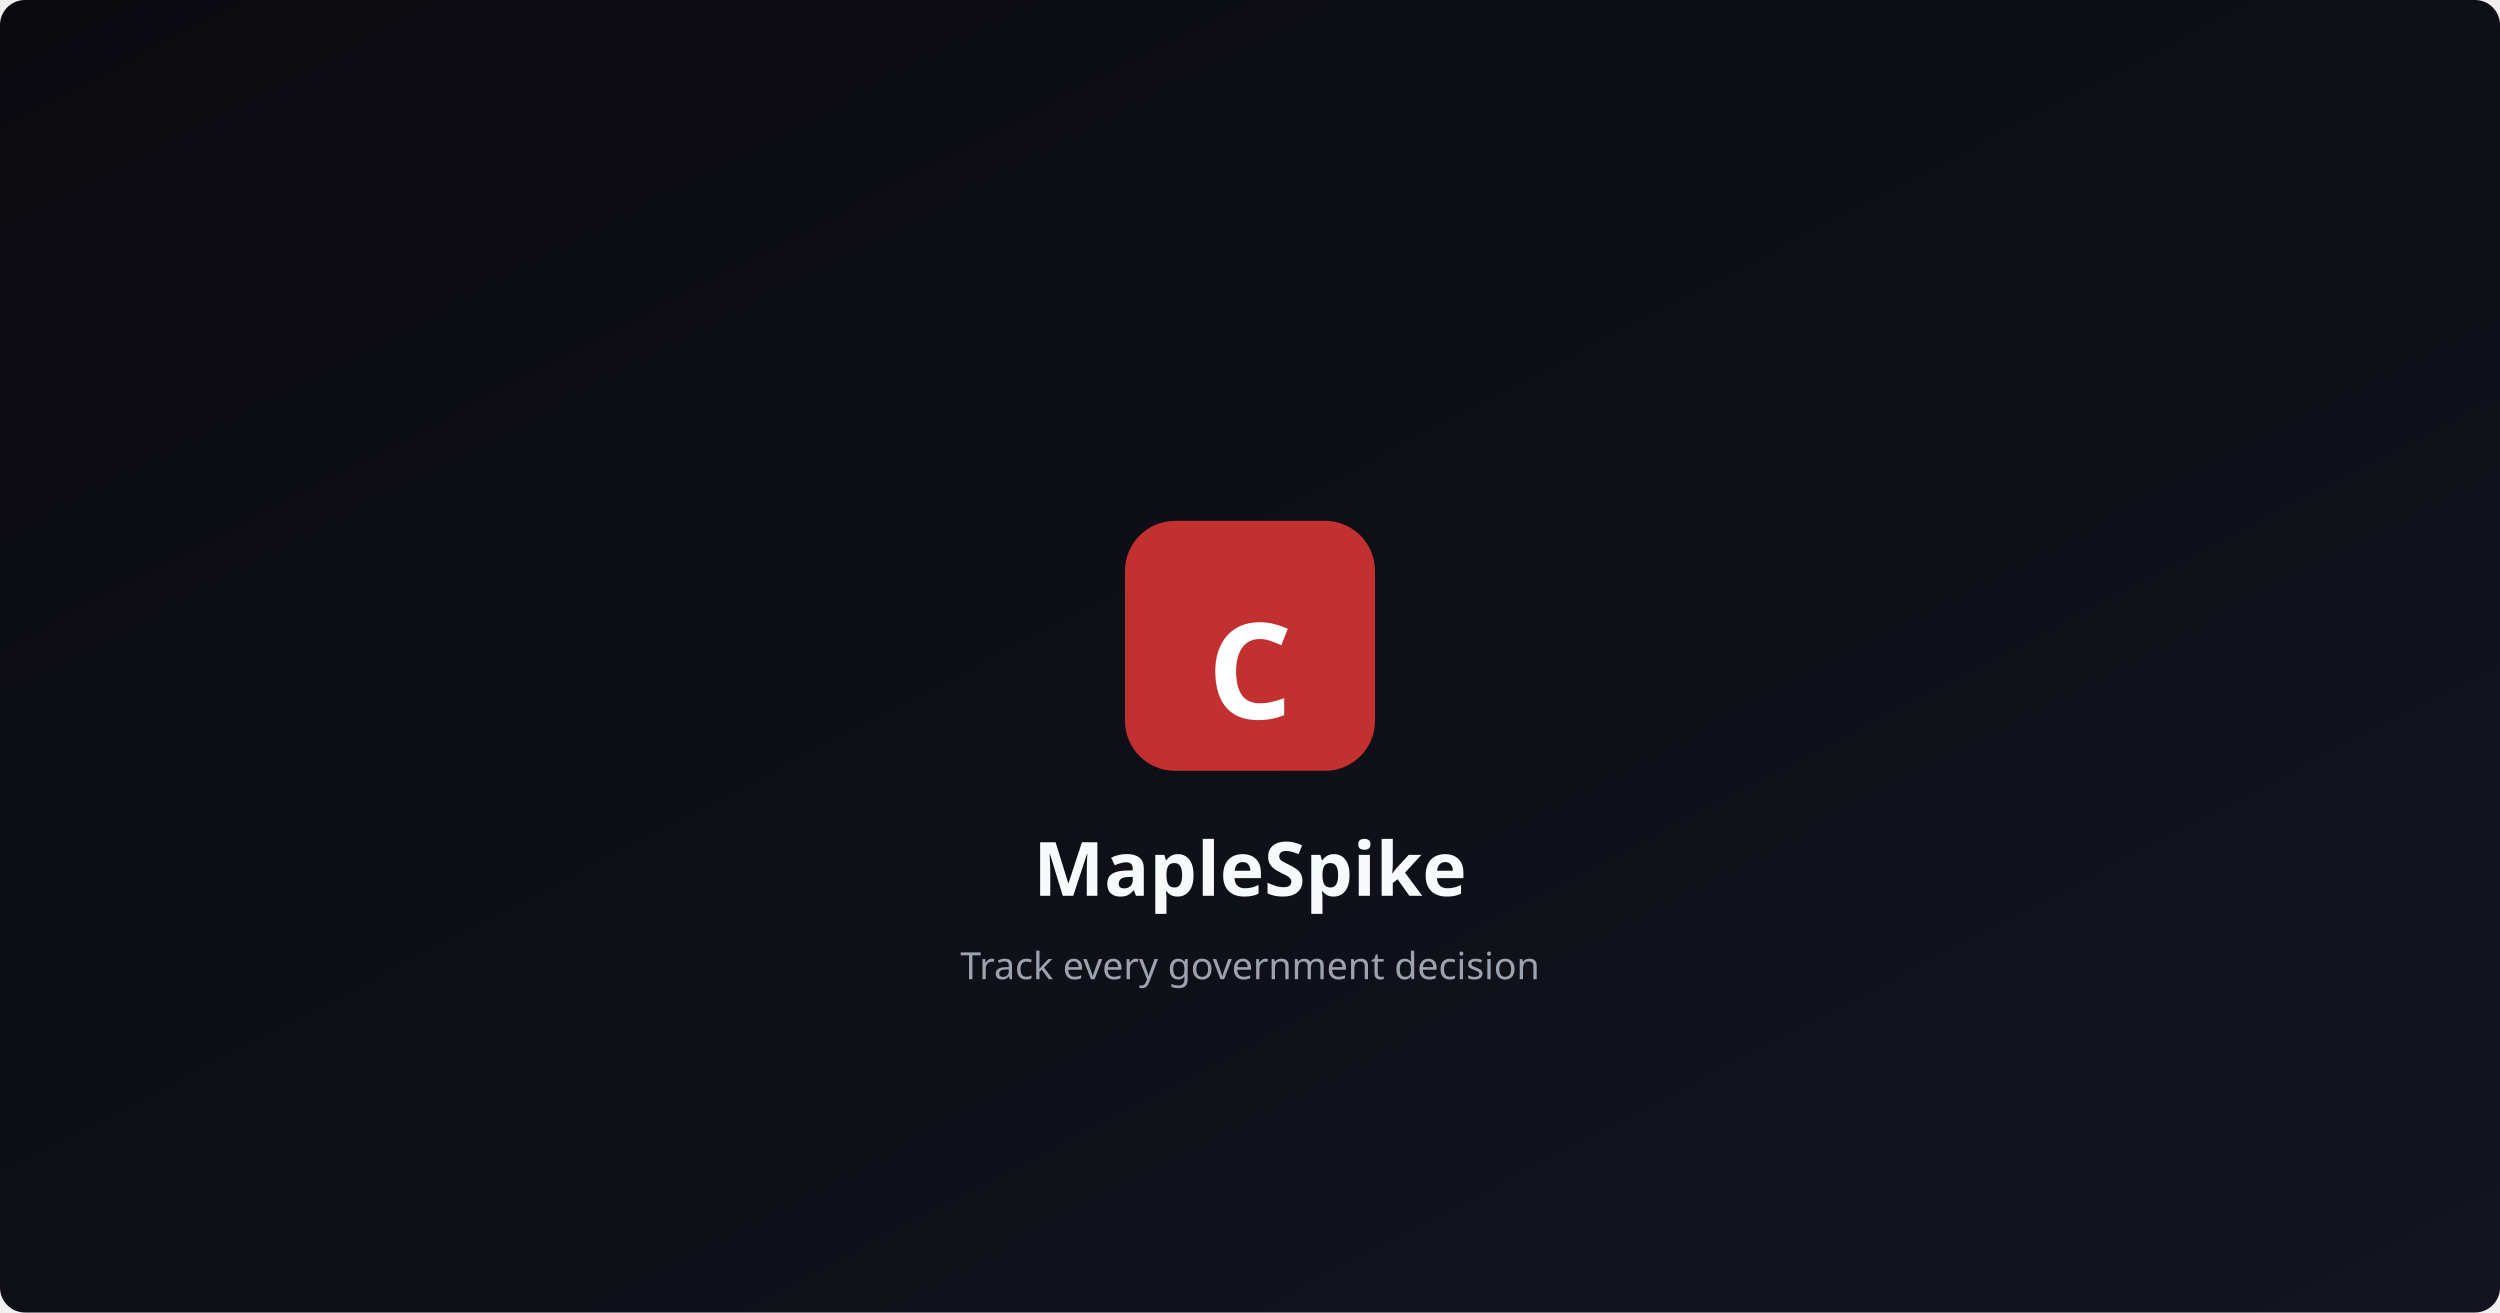
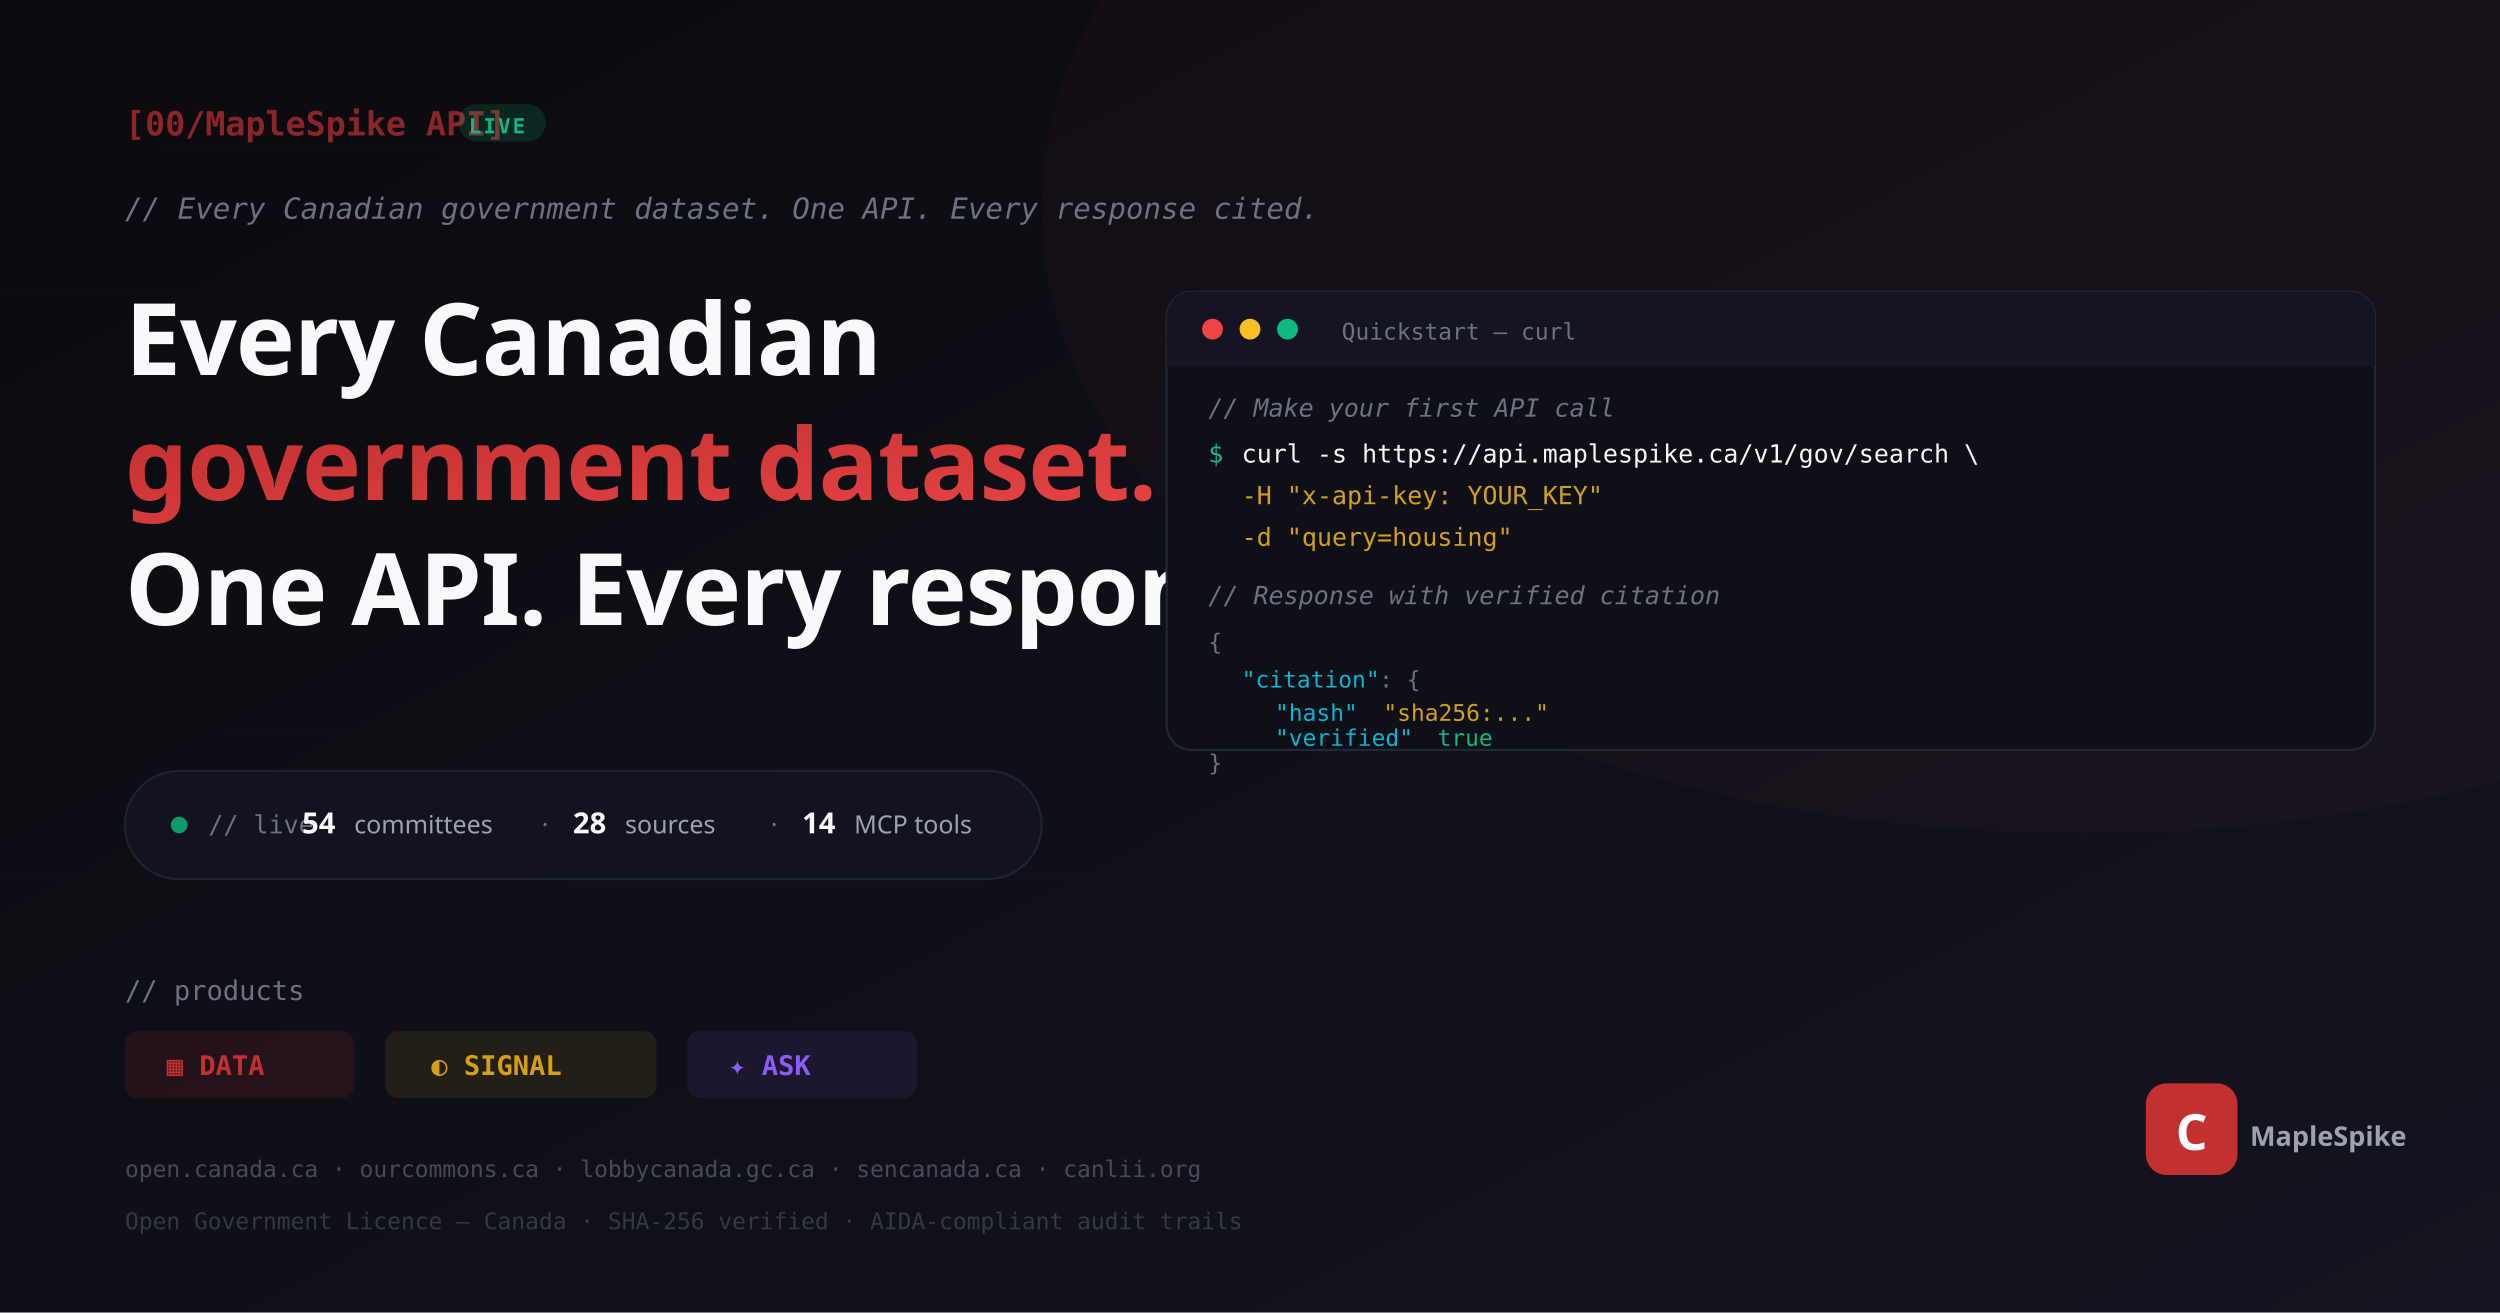
<svg xmlns="http://www.w3.org/2000/svg" viewBox="0 0 1200 630" width="1200" height="630">
  <defs>
    <linearGradient id="bg" x1="0%" y1="0%" x2="100%" y2="100%">
-       <stop offset="0%" style="stop-color:#0A0A0F" />
-       <stop offset="100%" style="stop-color:#141420" />
+       <stop offset="0%" stop-color="#0A0A0F" />
+       <stop offset="100%" stop-color="#141420" />
+     </linearGradient>
+     <linearGradient id="accent" x1="0%" y1="0%" x2="100%" y2="100%">
+       <stop offset="0%" stop-color="#C23030" />
+       <stop offset="100%" stop-color="#E84545" />
+     </linearGradient>
+     <linearGradient id="cyan" x1="0%" y1="0%" x2="100%" y2="100%">
+       <stop offset="0%" stop-color="#0891B2" />
+       <stop offset="100%" stop-color="#06B6D4" />
+     </linearGradient>
+     <linearGradient id="gold" x1="0%" y1="0%" x2="100%" y2="100%">
+       <stop offset="0%" stop-color="#D4A017" />
+       <stop offset="100%" stop-color="#FBBF24" />
    </linearGradient>
  </defs>
-   <rect width="1200" height="630" fill="url(#bg)" rx="12" />
-   <rect x="540" y="250" width="120" height="120" rx="24" fill="#C23030" />
-   <text x="600" y="345" text-anchor="middle" fill="white" font-size="64" font-weight="800" font-family="system-ui, sans-serif">C</text>
-   <text x="600" y="430" text-anchor="middle" fill="#F8F9FA" font-size="36" font-weight="700" font-family="system-ui, sans-serif">MapleSpike</text>
-   <text x="600" y="470" text-anchor="middle" fill="#9CA3AF" font-size="18" font-weight="400" font-family="system-ui, sans-serif">Track every government decision</text>
+   <rect width="1200" height="630" fill="url(#bg)" />
+   <g opacity="0.03" stroke="#C23030" stroke-width="0.5">
+     <line x1="0" y1="70" x2="1200" y2="70" />
+     <line x1="0" y1="140" x2="1200" y2="140" />
+     <line x1="0" y1="210" x2="1200" y2="210" />
+     <line x1="0" y1="280" x2="1200" y2="280" />
+     <line x1="0" y1="350" x2="1200" y2="350" />
+     <line x1="0" y1="420" x2="1200" y2="420" />
+     <line x1="0" y1="490" x2="1200" y2="490" />
+     <line x1="0" y1="560" x2="1200" y2="560" />
+   </g>
+   <ellipse cx="1000" cy="100" rx="500" ry="300" fill="#C23030" opacity="0.04" />
+   <text x="60" y="65" fill="#C23030" font-size="16" font-weight="700" font-family="monospace, sans-serif" opacity="0.7">[00/MapleSpike API]</text>
+   <rect x="220" y="50" width="42" height="18" rx="9" fill="#10B981" opacity="0.15" />
+   <text x="225" y="64" fill="#10B981" font-size="10" font-weight="700" font-family="monospace, sans-serif" letter-spacing="1">LIVE</text>
+   <text x="60" y="105" fill="#6B7280" font-size="14" font-family="monospace, sans-serif" font-style="italic">// Every Canadian government dataset. One API. Every response cited.</text>
+   <text x="60" y="180" fill="#F8F9FA" font-size="48" font-weight="800" font-family="sans-serif" letter-spacing="-0.5">
+     Every Canadian
+   </text>
+   <text x="60" y="240" fill="url(#accent)" font-size="48" font-weight="800" font-family="sans-serif" letter-spacing="-0.5">
+     government dataset.
+   </text>
+   <text x="60" y="300" fill="#F8F9FA" font-size="48" font-weight="800" font-family="sans-serif" letter-spacing="-0.5">
+     One API. Every response cited.
+   </text>
+   <rect x="560" y="140" width="580" height="220" rx="12" fill="#0F0F18" stroke="#1F2937" stroke-width="1" />
+   <rect x="560" y="140" width="580" height="36" rx="12" fill="#141422" />
+   <rect x="560" y="164" width="580" height="12" fill="#141422" />
+   <circle cx="582" cy="158" r="5" fill="#EF4444" />
+   <circle cx="600" cy="158" r="5" fill="#FBBF24" />
+   <circle cx="618" cy="158" r="5" fill="#10B981" />
+   <text x="644" y="163" fill="#6B7280" font-size="11" font-family="monospace, sans-serif">Quickstart — curl</text>
+   <text x="580" y="200" fill="#6B7280" font-size="12" font-family="monospace, sans-serif" font-style="italic">// Make your first API call</text>
+   <text x="580" y="222" fill="#10B981" font-size="12" font-family="monospace, sans-serif">$</text>
+   <text x="596" y="222" fill="#F8F9FA" font-size="12" font-family="monospace, sans-serif">curl -s https://api.maplespike.ca/v1/gov/search \</text>
+   <text x="596" y="242" fill="#D4A017" font-size="12" font-family="monospace, sans-serif">  -H "x-api-key: YOUR_KEY"</text>
+   <text x="596" y="262" fill="#D4A017" font-size="12" font-family="monospace, sans-serif">  -d "query=housing"</text>
+   <text x="580" y="290" fill="#6B7280" font-size="12" font-family="monospace, sans-serif" font-style="italic">// Response with verified citation</text>
+   <text x="580" y="312" fill="#6B7280" font-size="11" font-family="monospace, sans-serif">{</text>
+   <text x="596" y="330" fill="#06B6D4" font-size="11" font-family="monospace, sans-serif">"citation"</text>
+   <text x="662" y="330" fill="#6B7280" font-size="11" font-family="monospace, sans-serif">: {</text>
+   <text x="612" y="346" fill="#06B6D4" font-size="11" font-family="monospace, sans-serif">"hash"</text>
+   <text x="664" y="346" fill="#D4A017" font-size="11" font-family="monospace, sans-serif">"sha256:..."</text>
+   <text x="612" y="358" fill="#06B6D4" font-size="11" font-family="monospace, sans-serif">"verified"</text>
+   <text x="690" y="358" fill="#10B981" font-size="11" font-family="monospace, sans-serif">true</text>
+   <text x="580" y="370" fill="#6B7280" font-size="11" font-family="monospace, sans-serif">}</text>
+   <rect x="60" y="370" width="440" height="52" rx="26" fill="#141422" stroke="#1F2937" stroke-width="1" opacity="0.8" />
+   <circle cx="86" cy="396" r="4" fill="#10B981" opacity="0.8" />
+   <text x="100" y="400" fill="#6B7280" font-size="12" font-family="monospace, sans-serif">// live</text>
+   <text x="145" y="400" fill="#F8F9FA" font-size="14" font-weight="700" font-family="sans-serif">54</text>
+   <text x="170" y="400" fill="#9CA3AF" font-size="12" font-family="sans-serif">committees</text>
+   <text x="260" y="400" fill="#6B7280" font-size="12" font-family="sans-serif">·</text>
+   <text x="275" y="400" fill="#F8F9FA" font-size="14" font-weight="700" font-family="sans-serif">28</text>
+   <text x="300" y="400" fill="#9CA3AF" font-size="12" font-family="sans-serif">sources</text>
+   <text x="370" y="400" fill="#6B7280" font-size="12" font-family="sans-serif">·</text>
+   <text x="385" y="400" fill="#F8F9FA" font-size="14" font-weight="700" font-family="sans-serif">14</text>
+   <text x="410" y="400" fill="#9CA3AF" font-size="12" font-family="sans-serif">MCP tools</text>
+   <text x="60" y="480" fill="#6B7280" font-size="13" font-family="monospace, sans-serif">// products</text>
+   <rect x="60" y="495" width="110" height="32" rx="6" fill="#C23030" opacity="0.12" stroke="#C23030" stroke-width="0.5" stroke-opacity="0.3" />
+   <text x="80" y="516" fill="#C23030" font-size="13" font-weight="600" font-family="monospace, sans-serif">▦ DATA</text>
+   <rect x="185" y="495" width="130" height="32" rx="6" fill="#D4A017" opacity="0.10" stroke="#D4A017" stroke-width="0.5" stroke-opacity="0.3" />
+   <text x="207" y="516" fill="#D4A017" font-size="13" font-weight="600" font-family="monospace, sans-serif">◐ SIGNAL</text>
+   <rect x="330" y="495" width="110" height="32" rx="6" fill="#8B5CF6" opacity="0.10" stroke="#8B5CF6" stroke-width="0.5" stroke-opacity="0.3" />
+   <text x="350" y="516" fill="#8B5CF6" font-size="13" font-weight="600" font-family="monospace, sans-serif">✦ ASK</text>
+   <text x="60" y="565" fill="#6B7280" font-size="11" font-family="monospace, sans-serif" opacity="0.6">open.canada.ca · ourcommons.ca · lobbycanada.gc.ca · sencanada.ca · canlii.org</text>
+   <text x="60" y="590" fill="#6B7280" font-size="11" font-family="monospace, sans-serif" opacity="0.4">Open Government Licence – Canada · SHA-256 verified · AIDA-compliant audit trails</text>
+   <rect x="1030" y="520" width="44" height="44" rx="10" fill="#C23030" />
+   <text x="1052" y="552" text-anchor="middle" fill="white" font-size="24" font-weight="800" font-family="sans-serif">C</text>
+   <text x="1080" y="550" fill="#9CA3AF" font-size="13" font-weight="600" font-family="sans-serif">MapleSpike</text>
</svg>
